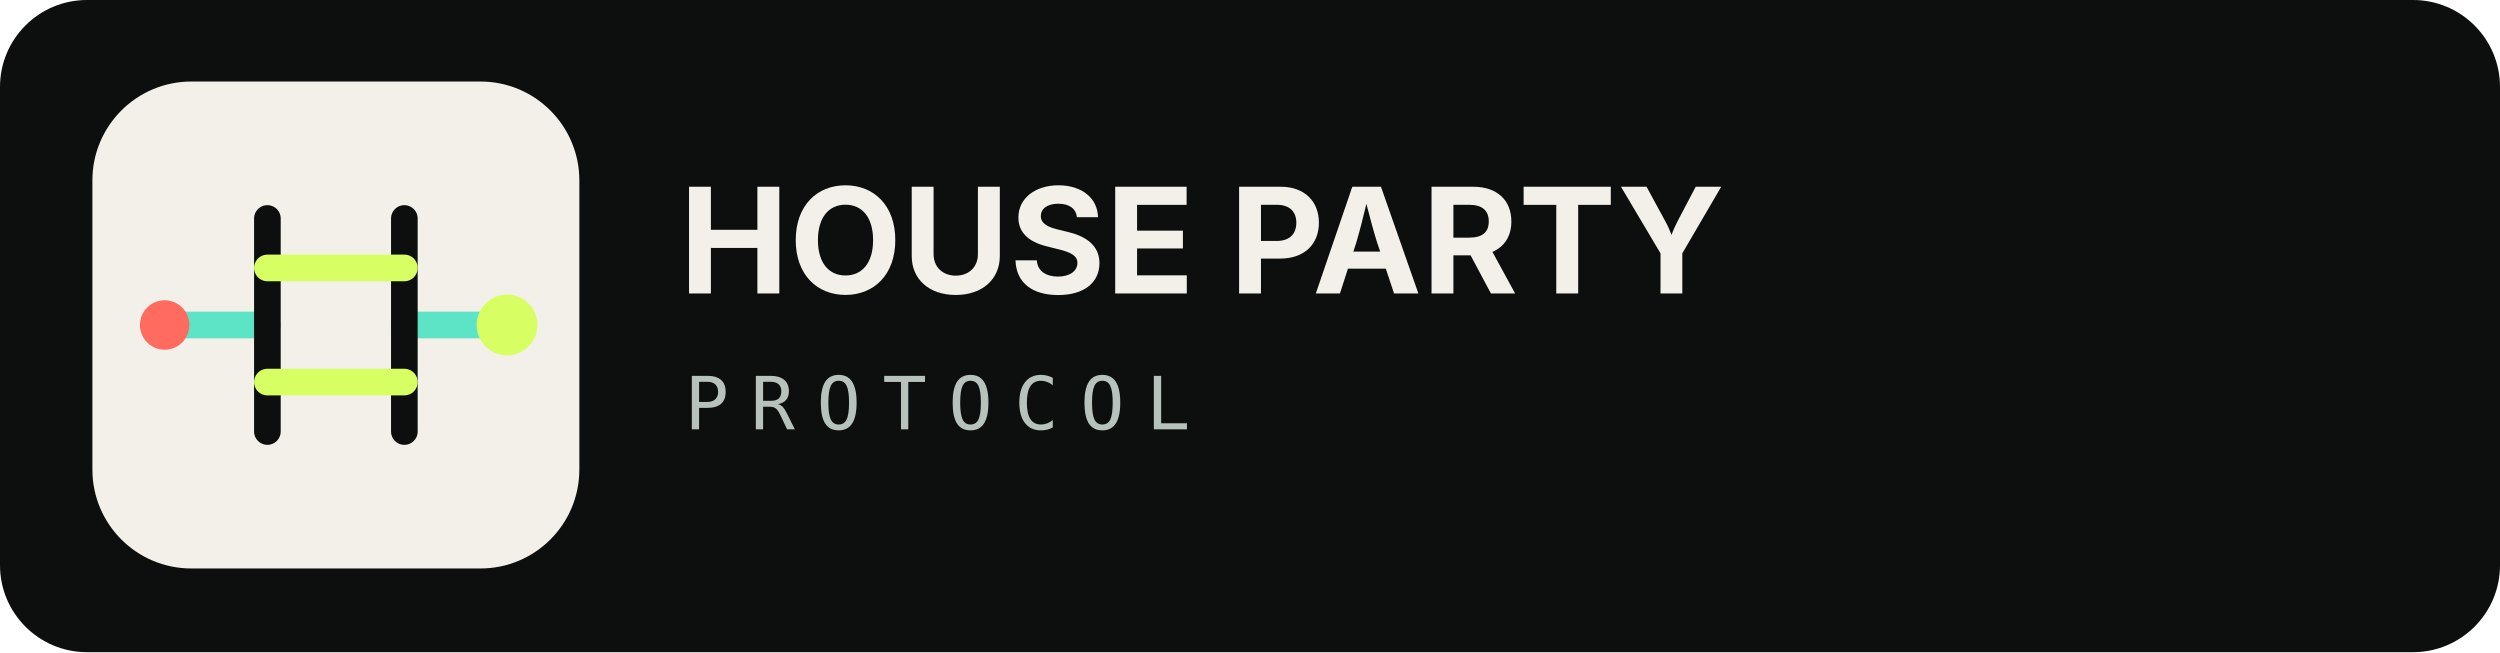
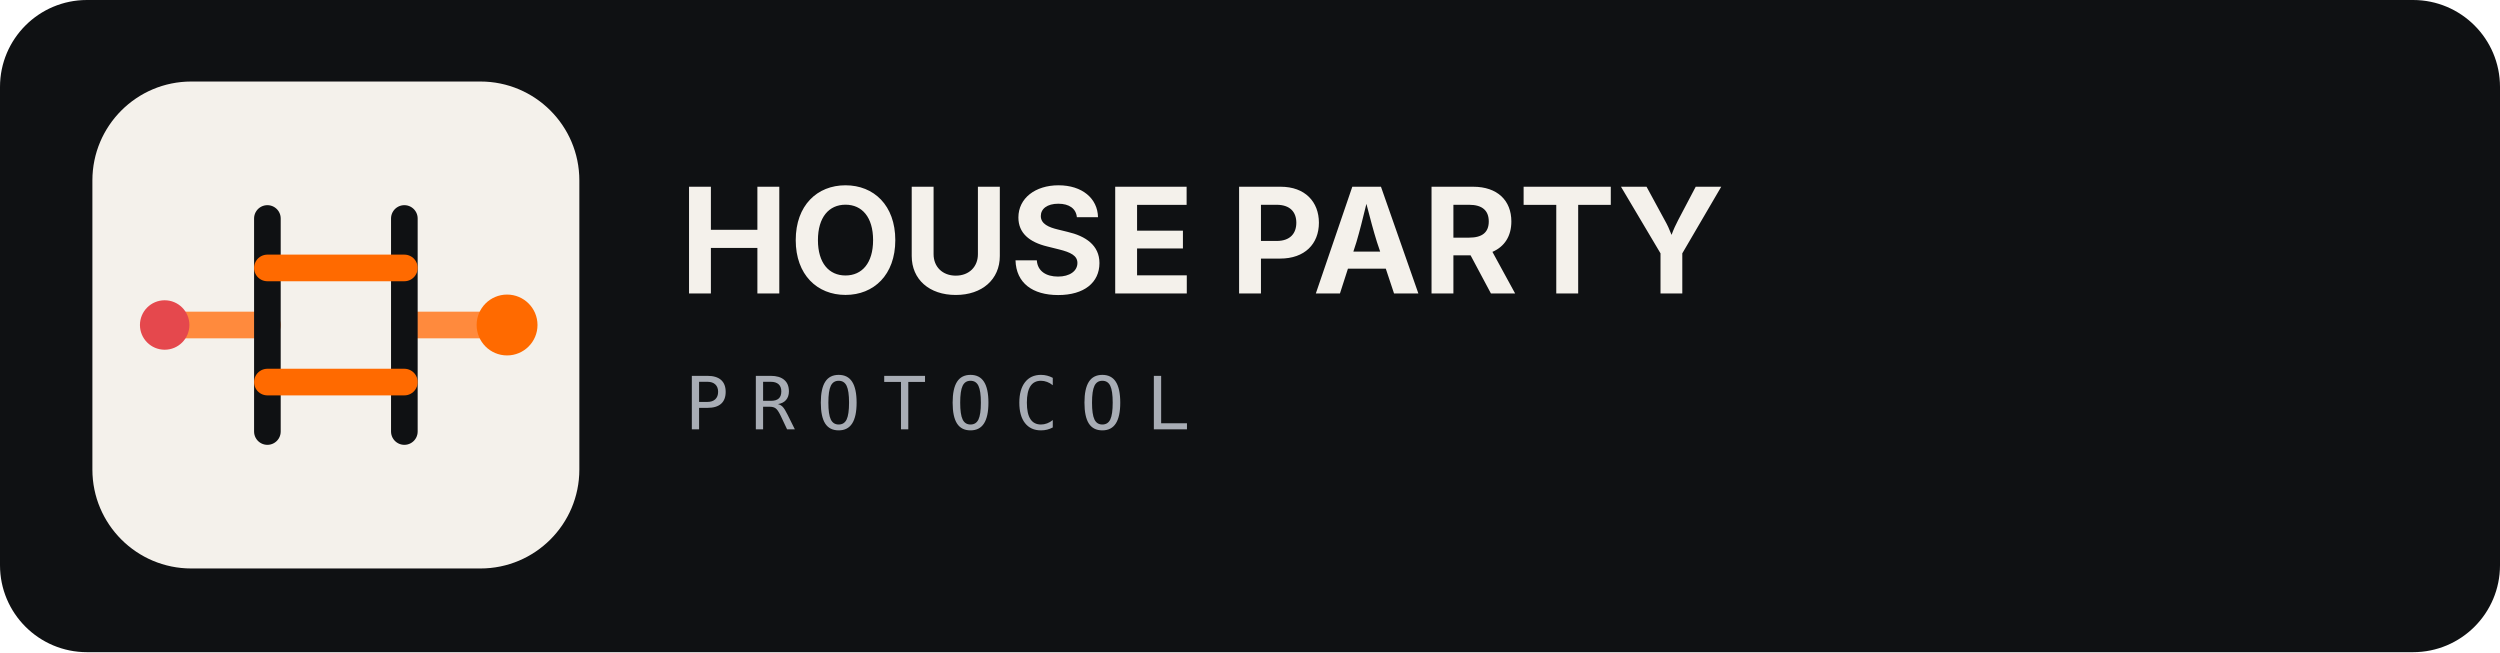
<svg xmlns="http://www.w3.org/2000/svg" viewBox="0 0 920 240" role="img" aria-labelledby="title desc">
-   <rect width="920" height="240" rx="32" fill="#0C0F0E" />
+   <rect width="920" height="240" rx="32" fill="#0F1113" />
  <g transform="translate(34 30) scale(.7)">
-     <rect width="256" height="256" rx="52" fill="#F2F0E9" />
-     <path d="M38 128H92M164 128H218" stroke="#5DE4C7" stroke-width="14" stroke-linecap="round" />
-     <path d="M92 72V184M164 72V184" stroke="#0C0F0E" stroke-width="14" stroke-linecap="round" />
-     <path d="M92 98H164M92 158H164" stroke="#D7FF64" stroke-width="14" stroke-linecap="round" />
-     <circle cx="38" cy="128" r="13" fill="#FF6B5F" />
-     <circle cx="218" cy="128" r="16" fill="#D7FF64" />
+     <rect width="256" height="256" rx="52" fill="#F4F1EB" />
+     <path d="M38 128H92M164 128H218" stroke="#FF8A3D" stroke-width="14" stroke-linecap="round" />
+     <path d="M92 72V184M164 72V184" stroke="#0F1113" stroke-width="14" stroke-linecap="round" />
+     <path d="M92 98H164M92 158H164" stroke="#FF6A00" stroke-width="14" stroke-linecap="round" />
+     <circle cx="38" cy="128" r="13" fill="#E5484D" />
+     <circle cx="218" cy="128" r="16" fill="#FF6A00" />
  </g>
-   <text x="250" y="108" font-family="Inter, Segoe UI, Arial, sans-serif" font-size="54" font-weight="750" fill="#F2F0E9">HOUSE PARTY</text>
-   <text x="252" y="158" font-family="JetBrains Mono, Cascadia Code, Consolas, monospace" font-size="27" letter-spacing="8" fill="#B8C2BC">PROTOCOL</text>
+   <text x="250" y="108" font-family="Inter, Segoe UI, Arial, sans-serif" font-size="54" font-weight="750" fill="#F4F1EB">HOUSE PARTY</text>
+   <text x="252" y="158" font-family="JetBrains Mono, Cascadia Code, Consolas, monospace" font-size="27" letter-spacing="8" fill="#A8ADB5">PROTOCOL</text>
</svg>
